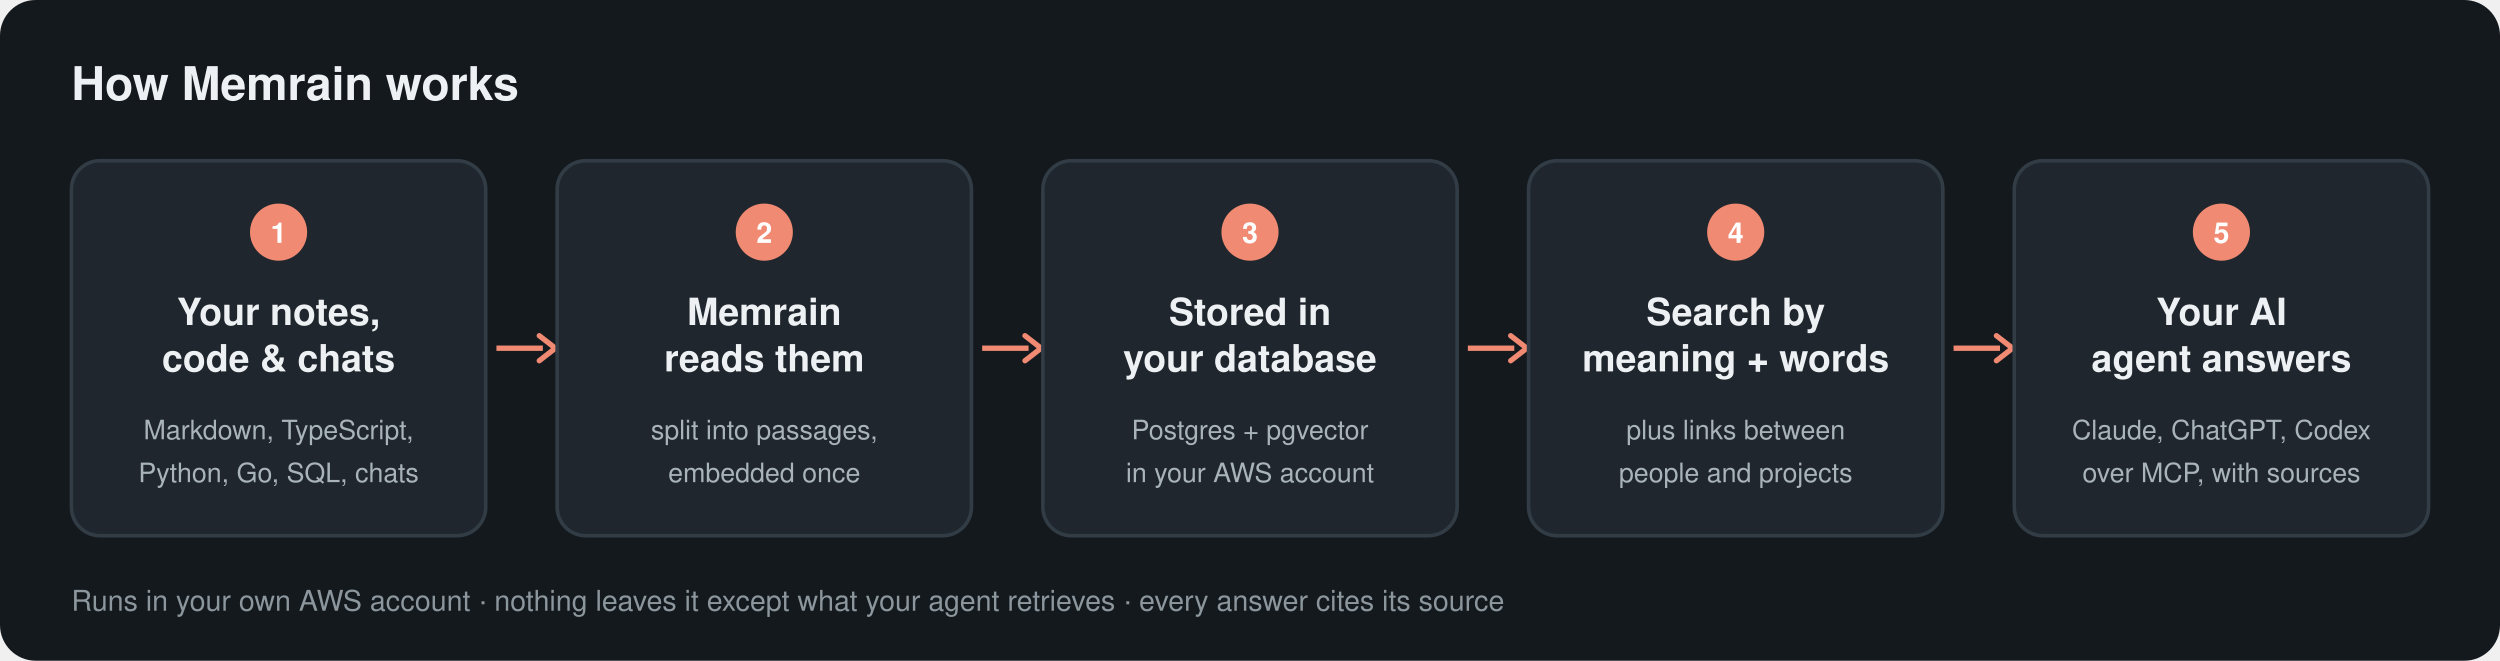
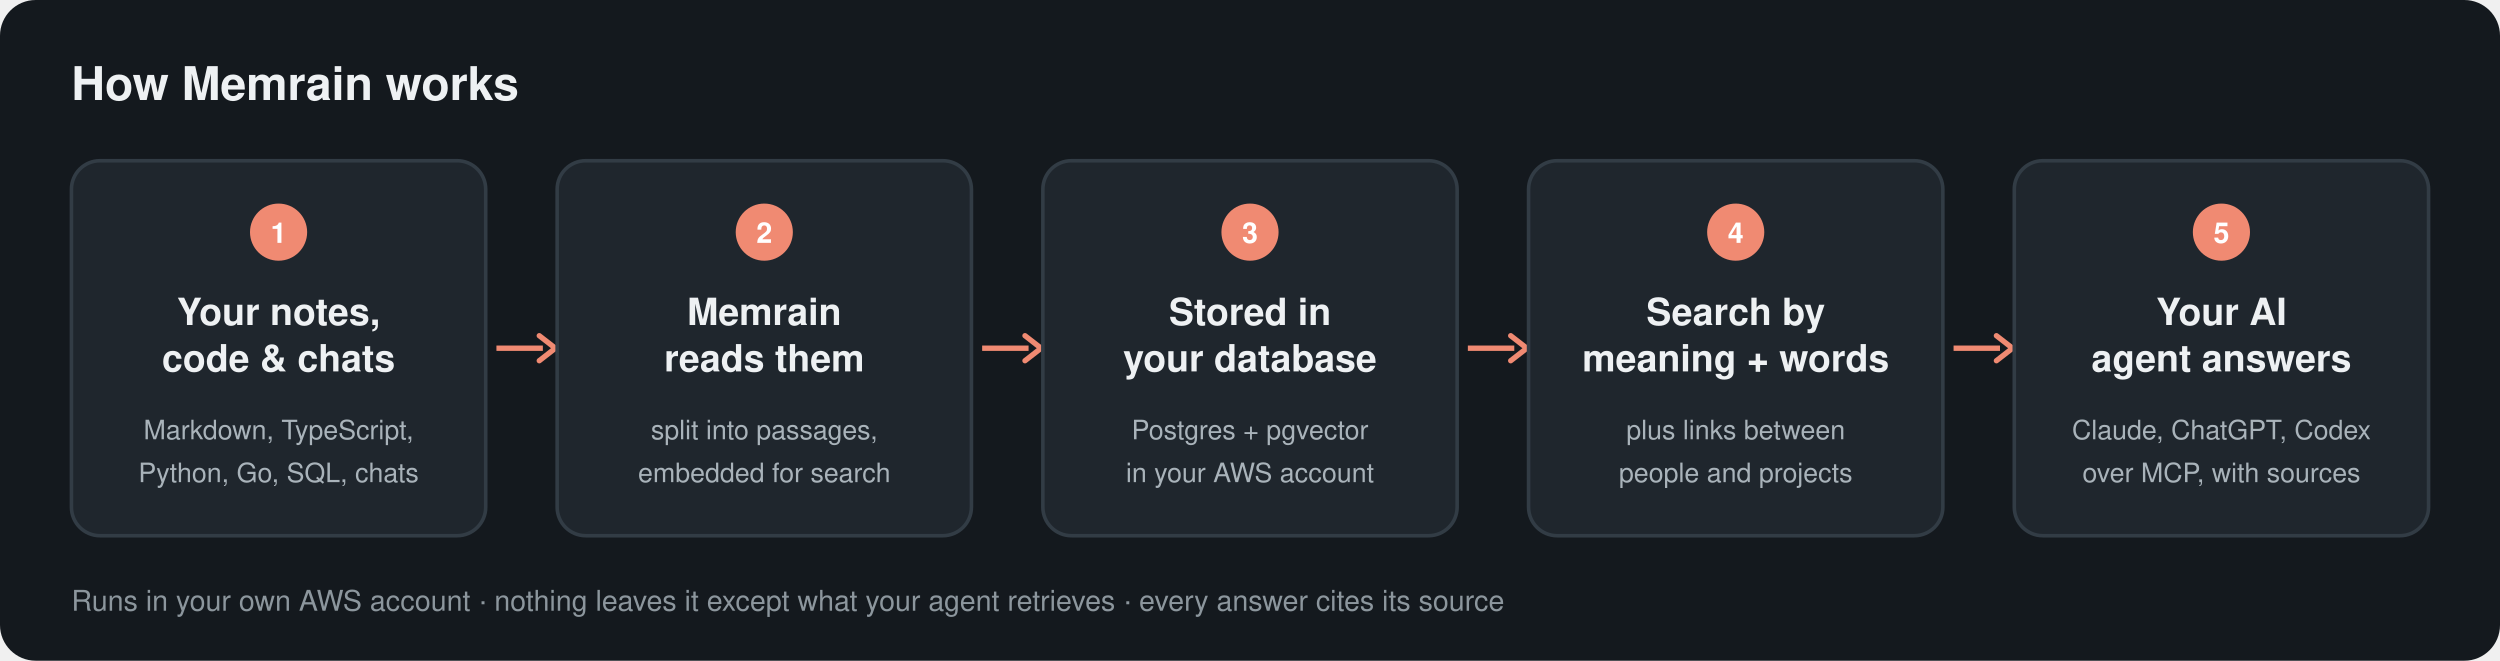
<svg xmlns="http://www.w3.org/2000/svg" viewBox="0 0 1400 370" width="1400" height="370" font-family="-apple-system,BlinkMacSystemFont,Segoe UI,Helvetica,Arial,sans-serif" role="img" aria-label="How Memrain works: your notes, code and chats are read once, stored in your own Postgres, searched by meaning and keywords, and handed to your AI agent with sources.">
  <rect width="1400" height="370" rx="20" fill="#14191E" />
  <text x="40" y="56" font-size="26" font-weight="700" fill="#EEF1F3">How Memrain works</text>
  <rect x="40" y="90" width="232" height="210" rx="16" fill="#1F262D" stroke="#323C45" stroke-width="2" />
  <circle cx="156" cy="130" r="16" fill="#F08A72" />
  <text x="156" y="136" text-anchor="middle" font-size="16" font-weight="700" fill="#FFFFFF">1</text>
  <text x="156" y="182" text-anchor="middle" font-size="21" font-weight="700" fill="#EEF1F3">Your notes,</text>
  <text x="156" y="208" text-anchor="middle" font-size="21" font-weight="700" fill="#EEF1F3">code &amp; chats</text>
  <text x="156" y="246" text-anchor="middle" font-size="15" fill="#A9B3BA">Markdown, TypeScript,</text>
  <text x="156" y="270" text-anchor="middle" font-size="15" fill="#A9B3BA">Python, Go, SQL, chats</text>
  <path d="M278 195 h26" stroke="#F08A72" stroke-width="3" fill="none" />
  <path d="M302 188 l9 7 l-9 7" stroke="#F08A72" stroke-width="3" fill="none" stroke-linecap="round" stroke-linejoin="round" />
  <rect x="312" y="90" width="232" height="210" rx="16" fill="#1F262D" stroke="#323C45" stroke-width="2" />
  <circle cx="428" cy="130" r="16" fill="#F08A72" />
  <text x="428" y="136" text-anchor="middle" font-size="16" font-weight="700" fill="#FFFFFF">2</text>
  <text x="428" y="182" text-anchor="middle" font-size="21" font-weight="700" fill="#EEF1F3">Memrain</text>
  <text x="428" y="208" text-anchor="middle" font-size="21" font-weight="700" fill="#EEF1F3">reads them</text>
  <text x="428" y="246" text-anchor="middle" font-size="15" fill="#A9B3BA">split into passages,</text>
-   <text x="428" y="270" text-anchor="middle" font-size="15" fill="#A9B3BA">embedded once</text>
+   <text x="428" y="270" text-anchor="middle" font-size="15" fill="#A9B3BA">embedded for search</text>
  <path d="M550 195 h26" stroke="#F08A72" stroke-width="3" fill="none" />
  <path d="M574 188 l9 7 l-9 7" stroke="#F08A72" stroke-width="3" fill="none" stroke-linecap="round" stroke-linejoin="round" />
  <rect x="584" y="90" width="232" height="210" rx="16" fill="#1F262D" stroke="#323C45" stroke-width="2" />
  <circle cx="700" cy="130" r="16" fill="#F08A72" />
  <text x="700" y="136" text-anchor="middle" font-size="16" font-weight="700" fill="#FFFFFF">3</text>
  <text x="700" y="182" text-anchor="middle" font-size="21" font-weight="700" fill="#EEF1F3">Stored in</text>
  <text x="700" y="208" text-anchor="middle" font-size="21" font-weight="700" fill="#EEF1F3">your database</text>
  <text x="700" y="246" text-anchor="middle" font-size="15" fill="#A9B3BA">Postgres + pgvector</text>
  <text x="700" y="270" text-anchor="middle" font-size="15" fill="#A9B3BA">in your AWS account</text>
  <path d="M822 195 h26" stroke="#F08A72" stroke-width="3" fill="none" />
  <path d="M846 188 l9 7 l-9 7" stroke="#F08A72" stroke-width="3" fill="none" stroke-linecap="round" stroke-linejoin="round" />
  <rect x="856" y="90" width="232" height="210" rx="16" fill="#1F262D" stroke="#323C45" stroke-width="2" />
  <circle cx="972" cy="130" r="16" fill="#F08A72" />
  <text x="972" y="136" text-anchor="middle" font-size="16" font-weight="700" fill="#FFFFFF">4</text>
  <text x="972" y="182" text-anchor="middle" font-size="21" font-weight="700" fill="#EEF1F3">Search by</text>
  <text x="972" y="208" text-anchor="middle" font-size="21" font-weight="700" fill="#EEF1F3">meaning + words</text>
  <text x="972" y="246" text-anchor="middle" font-size="15" fill="#A9B3BA">plus links between</text>
  <text x="972" y="270" text-anchor="middle" font-size="15" fill="#A9B3BA">people and projects</text>
  <path d="M1094 195 h26" stroke="#F08A72" stroke-width="3" fill="none" />
  <path d="M1118 188 l9 7 l-9 7" stroke="#F08A72" stroke-width="3" fill="none" stroke-linecap="round" stroke-linejoin="round" />
  <rect x="1128" y="90" width="232" height="210" rx="16" fill="#1F262D" stroke="#323C45" stroke-width="2" />
  <circle cx="1244" cy="130" r="16" fill="#F08A72" />
  <text x="1244" y="136" text-anchor="middle" font-size="16" font-weight="700" fill="#FFFFFF">5</text>
  <text x="1244" y="182" text-anchor="middle" font-size="21" font-weight="700" fill="#EEF1F3">Your AI</text>
  <text x="1244" y="208" text-anchor="middle" font-size="21" font-weight="700" fill="#EEF1F3">agent answers</text>
  <text x="1244" y="246" text-anchor="middle" font-size="15" fill="#A9B3BA">Claude, ChatGPT, Codex</text>
  <text x="1244" y="270" text-anchor="middle" font-size="15" fill="#A9B3BA">over MCP, with sources</text>
  <text x="40" y="342" font-size="16" fill="#8C969D">Runs in your own AWS account · nothing leaves it except what your agent retrieves · every answer cites its source</text>
</svg>
